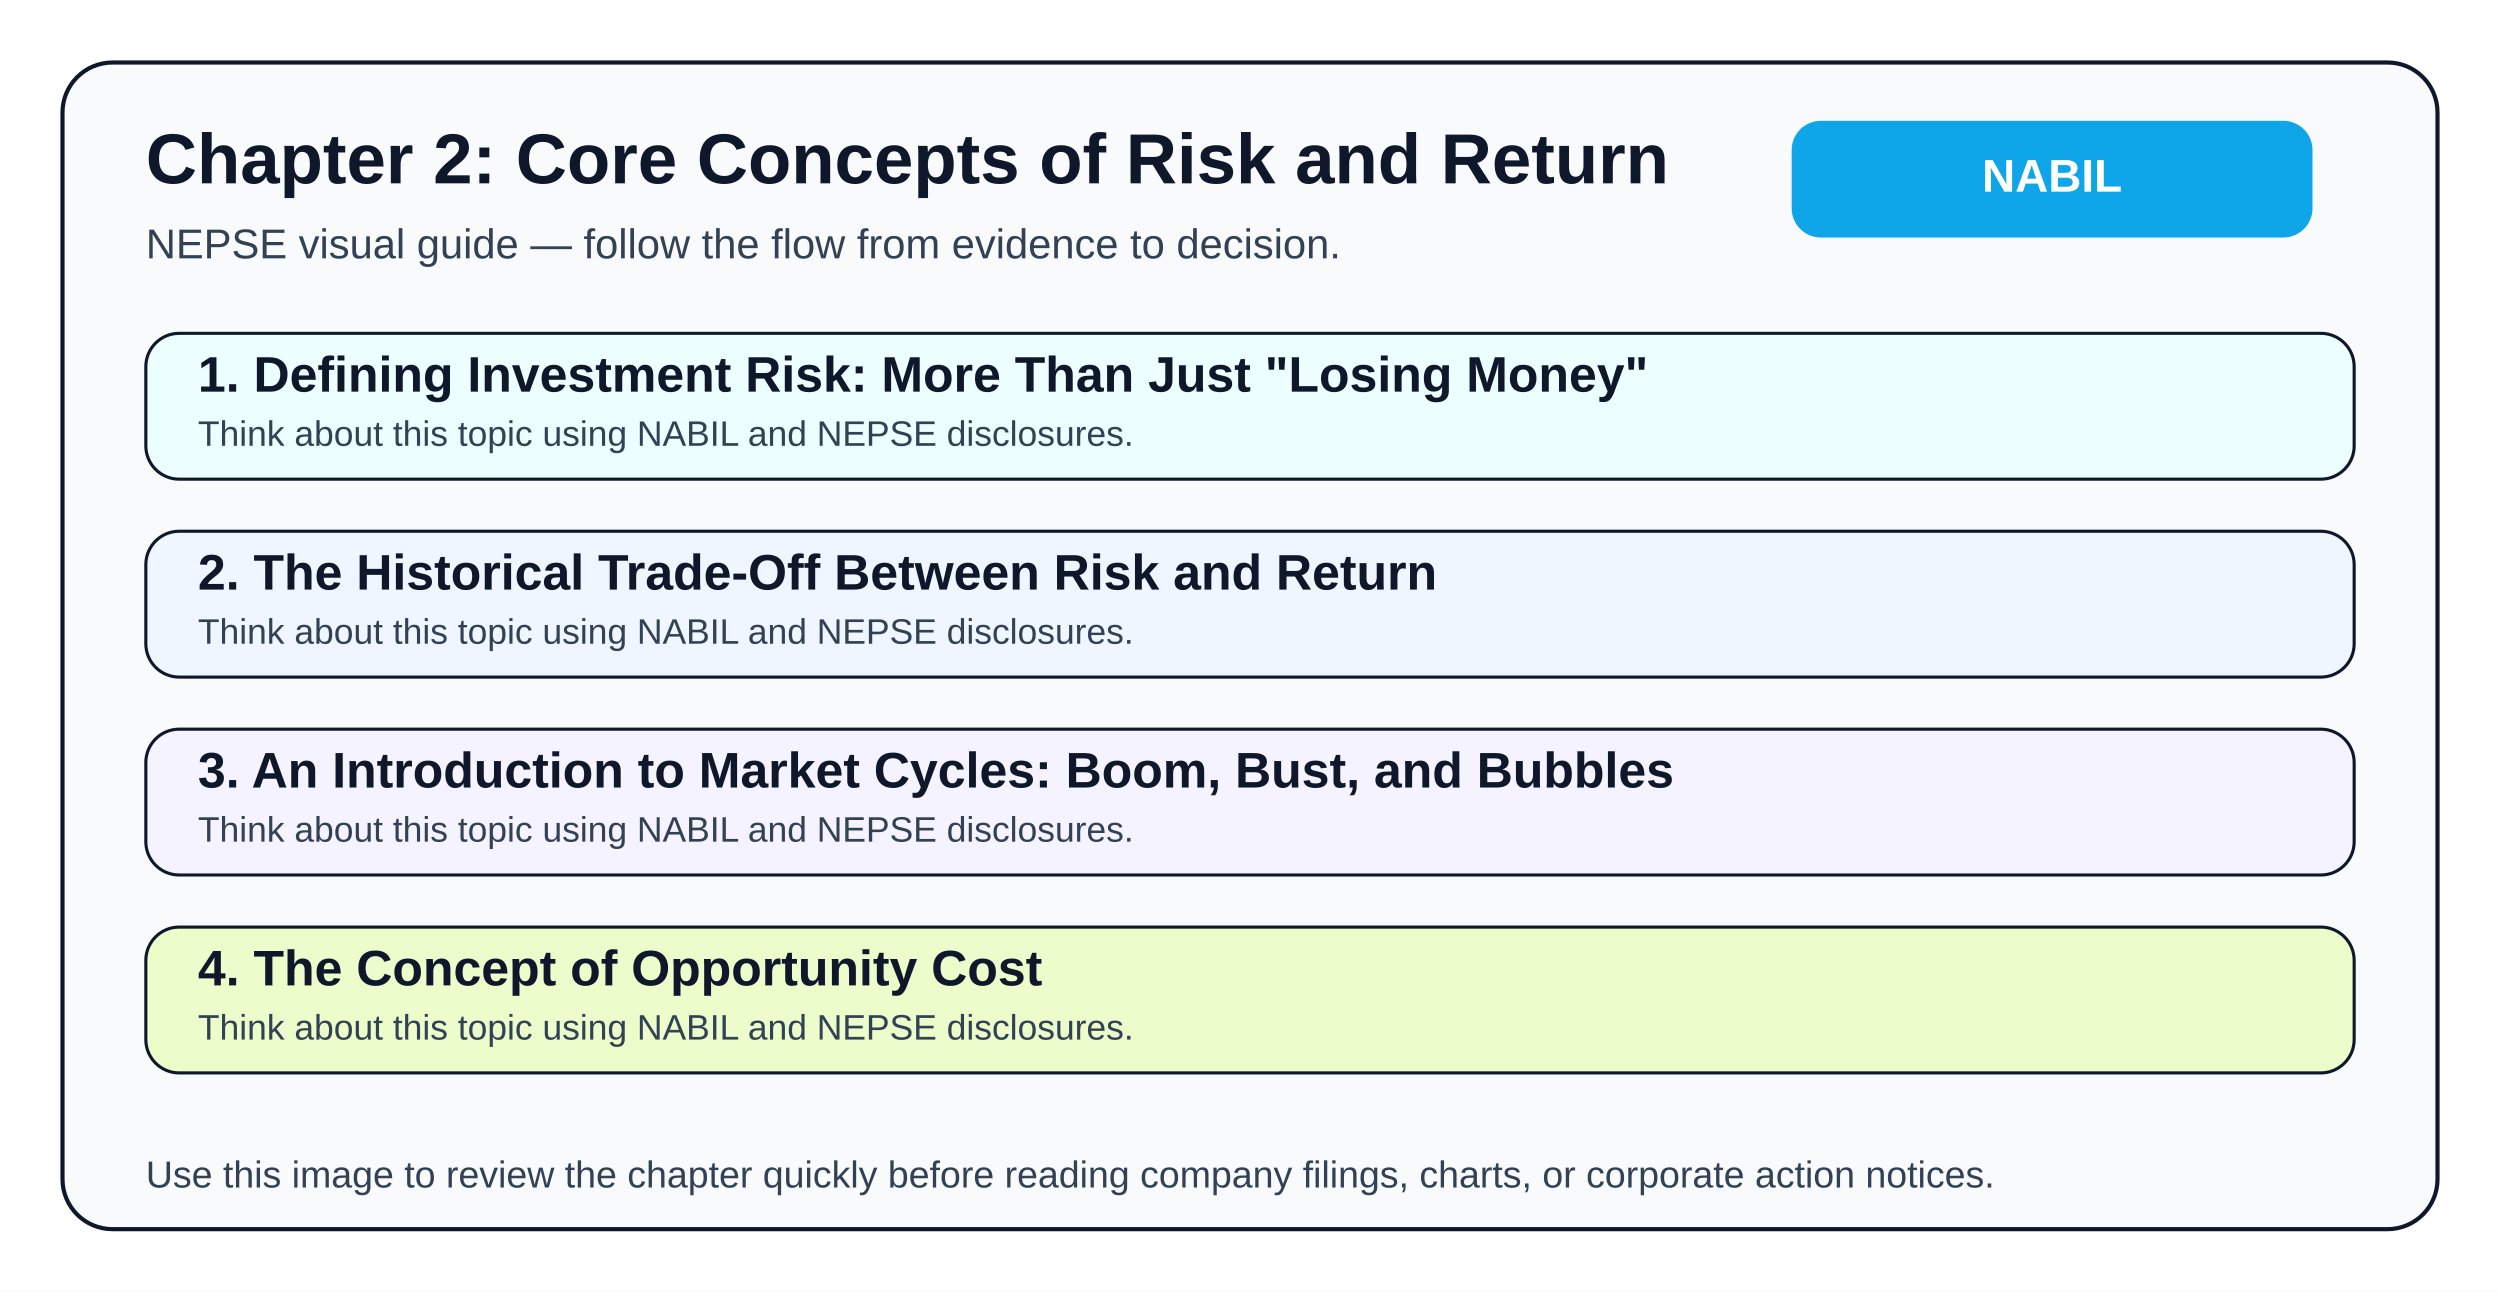
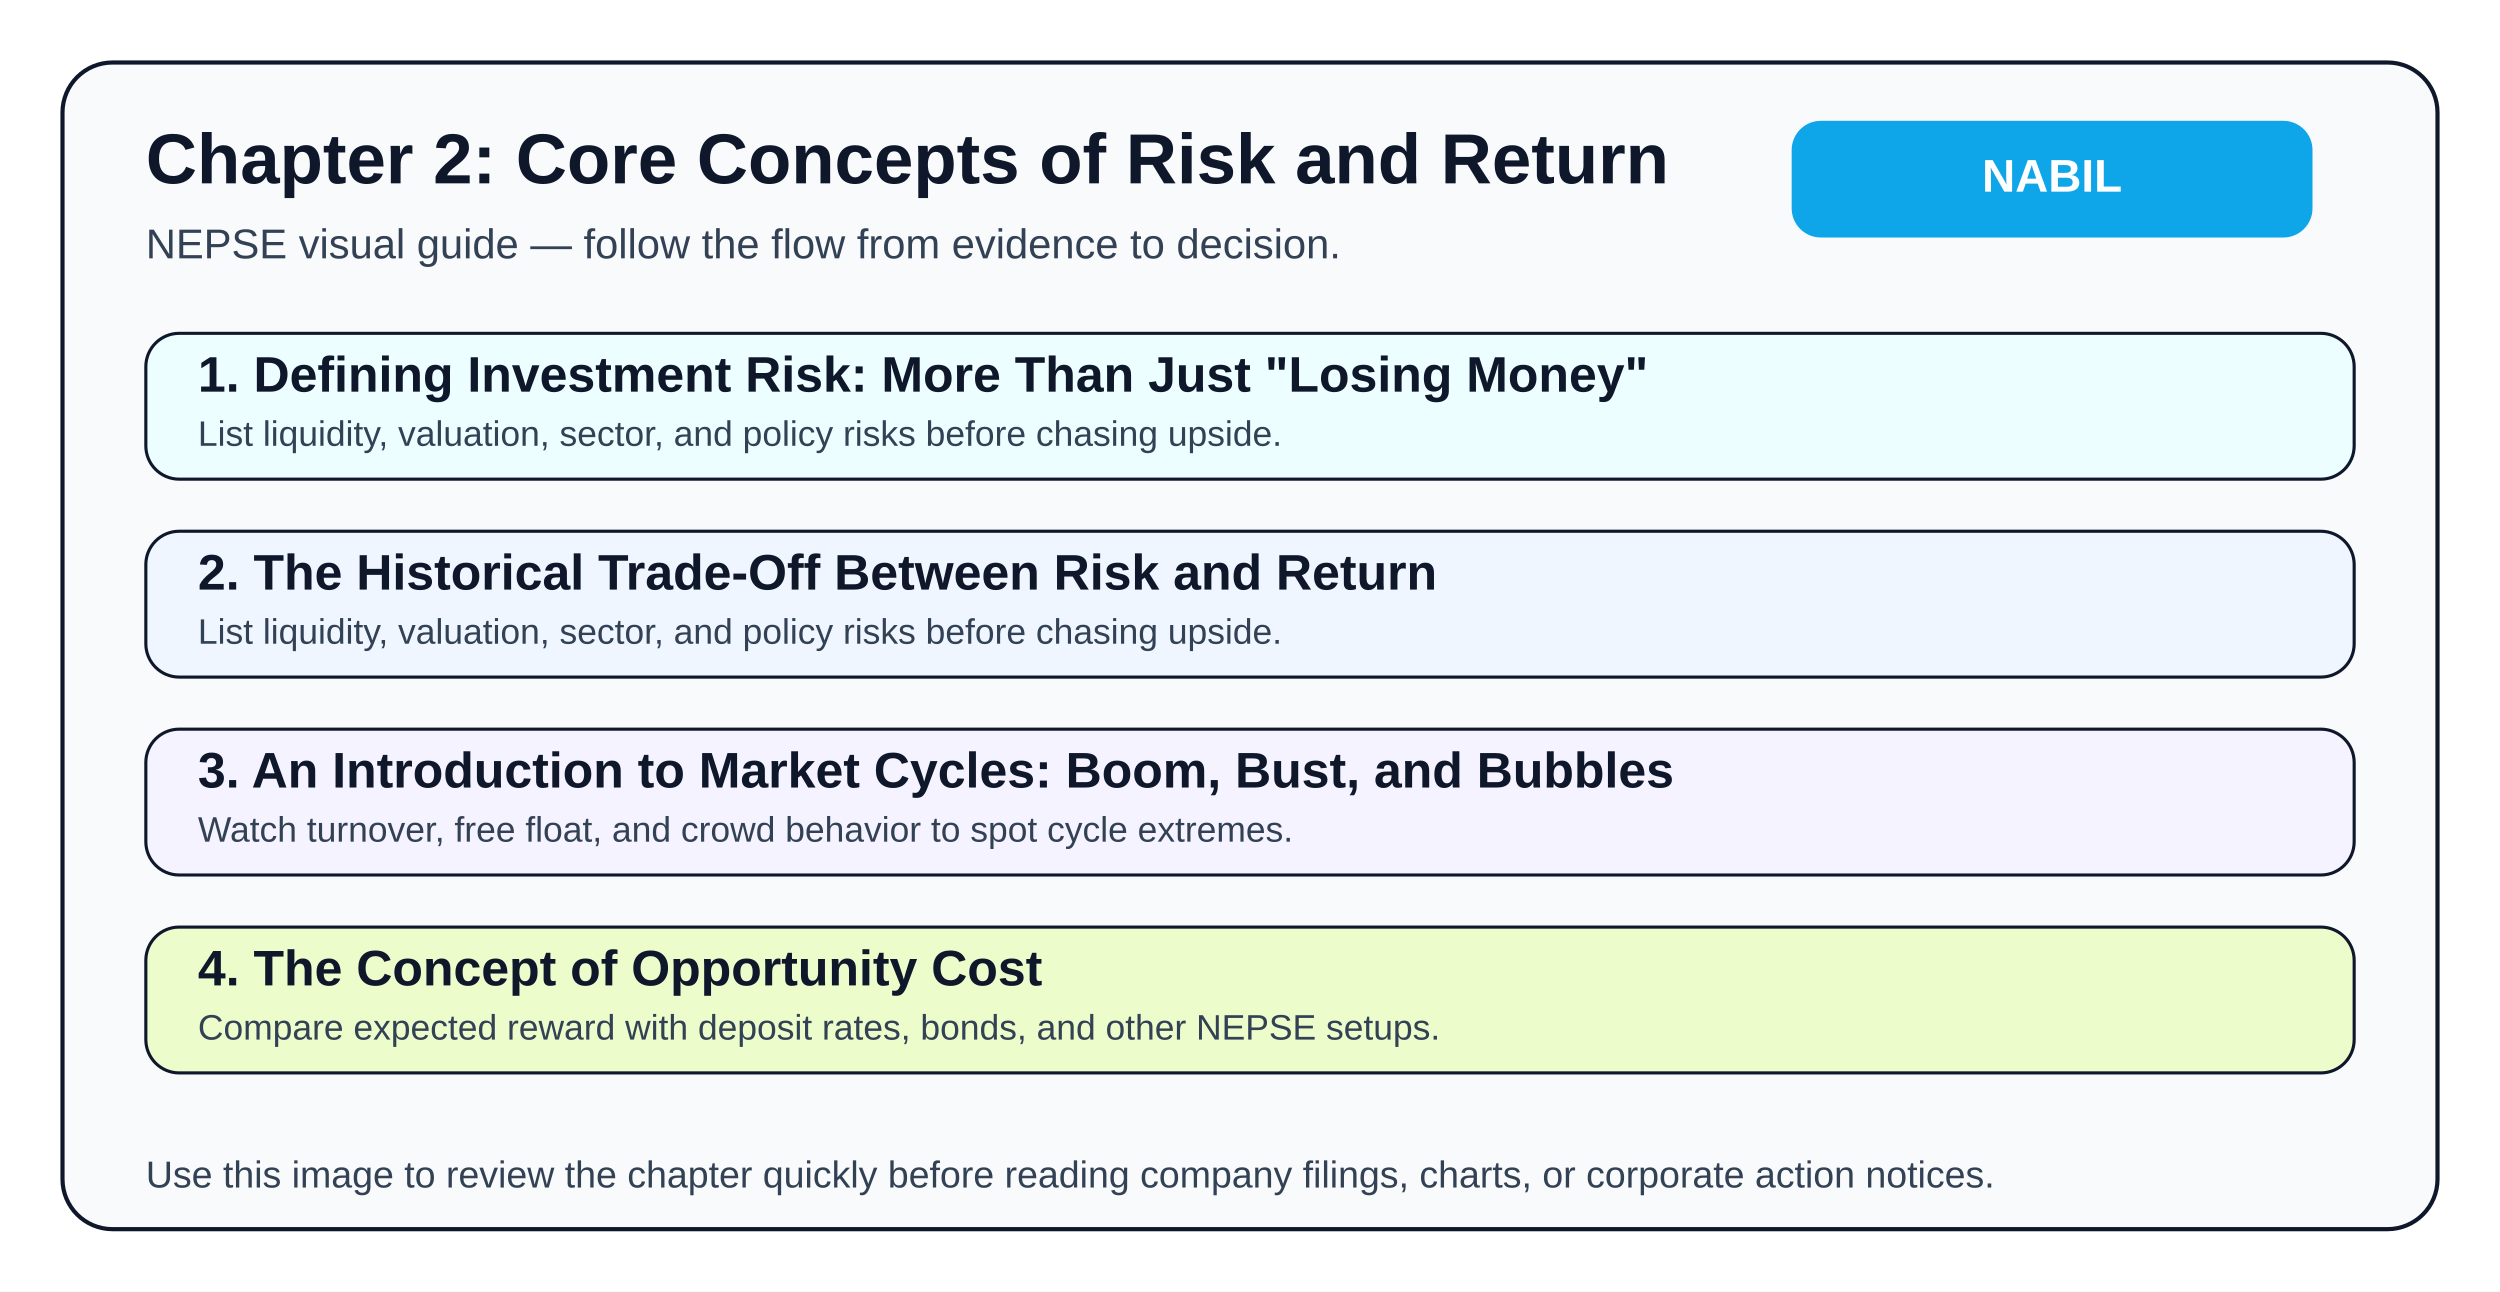
<svg xmlns="http://www.w3.org/2000/svg" width="1200" height="620" viewBox="0 0 1200 620">
  <rect width="1200" height="620" fill="#ffffff" />
  <rect x="30" y="30" width="1140" height="560" rx="24" fill="#f8fafc" stroke="#0f172a" stroke-width="2" />
  <text x="70" y="88" font-size="34" font-family="Arial, sans-serif" font-weight="700" fill="#0f172a">Chapter 2: Core Concepts of Risk and Return</text>
  <text x="70" y="124" font-size="20" font-family="Arial, sans-serif" fill="#334155">NEPSE visual guide — follow the flow from evidence to decision.</text>
  <rect x="860" y="58" width="250" height="56" rx="14" fill="#0ea5e9" />
  <text x="985" y="92" text-anchor="middle" font-size="22" font-family="Arial, sans-serif" font-weight="700" fill="#ffffff">NABIL</text>
  <rect x="70" y="160" width="1060" height="70" rx="16" fill="#ecfeff" stroke="#0f172a" stroke-width="1.5" />
  <text x="95" y="188" font-size="24" font-family="Arial, sans-serif" fill="#0f172a" font-weight="700">1. Defining Investment Risk: More Than Just "Losing Money"</text>
-   <text x="95" y="214" font-size="17" font-family="Arial, sans-serif" fill="#334155">Think about this topic using NABIL and NEPSE disclosures.</text>
+   <text x="95" y="214" font-size="17" font-family="Arial, sans-serif" fill="#334155">List liquidity, valuation, sector, and policy risks before chasing upside.</text>
  <rect x="70" y="255" width="1060" height="70" rx="16" fill="#eff6ff" stroke="#0f172a" stroke-width="1.5" />
  <text x="95" y="283" font-size="24" font-family="Arial, sans-serif" fill="#0f172a" font-weight="700">2. The Historical Trade-Off Between Risk and Return</text>
-   <text x="95" y="309" font-size="17" font-family="Arial, sans-serif" fill="#334155">Think about this topic using NABIL and NEPSE disclosures.</text>
+   <text x="95" y="309" font-size="17" font-family="Arial, sans-serif" fill="#334155">List liquidity, valuation, sector, and policy risks before chasing upside.</text>
  <rect x="70" y="350" width="1060" height="70" rx="16" fill="#f5f3ff" stroke="#0f172a" stroke-width="1.5" />
  <text x="95" y="378" font-size="24" font-family="Arial, sans-serif" fill="#0f172a" font-weight="700">3. An Introduction to Market Cycles: Boom, Bust, and Bubbles</text>
-   <text x="95" y="404" font-size="17" font-family="Arial, sans-serif" fill="#334155">Think about this topic using NABIL and NEPSE disclosures.</text>
+   <text x="95" y="404" font-size="17" font-family="Arial, sans-serif" fill="#334155">Watch turnover, free float, and crowd behavior to spot cycle extremes.</text>
  <rect x="70" y="445" width="1060" height="70" rx="16" fill="#ecfccb" stroke="#0f172a" stroke-width="1.5" />
  <text x="95" y="473" font-size="24" font-family="Arial, sans-serif" fill="#0f172a" font-weight="700">4. The Concept of Opportunity Cost</text>
-   <text x="95" y="499" font-size="17" font-family="Arial, sans-serif" fill="#334155">Think about this topic using NABIL and NEPSE disclosures.</text>
+   <text x="95" y="499" font-size="17" font-family="Arial, sans-serif" fill="#334155">Compare expected reward with deposit rates, bonds, and other NEPSE setups.</text>
  <text x="70" y="570" font-size="18" font-family="Arial, sans-serif" fill="#334155">Use this image to review the chapter quickly before reading company filings, charts, or corporate action notices.</text>
</svg>
